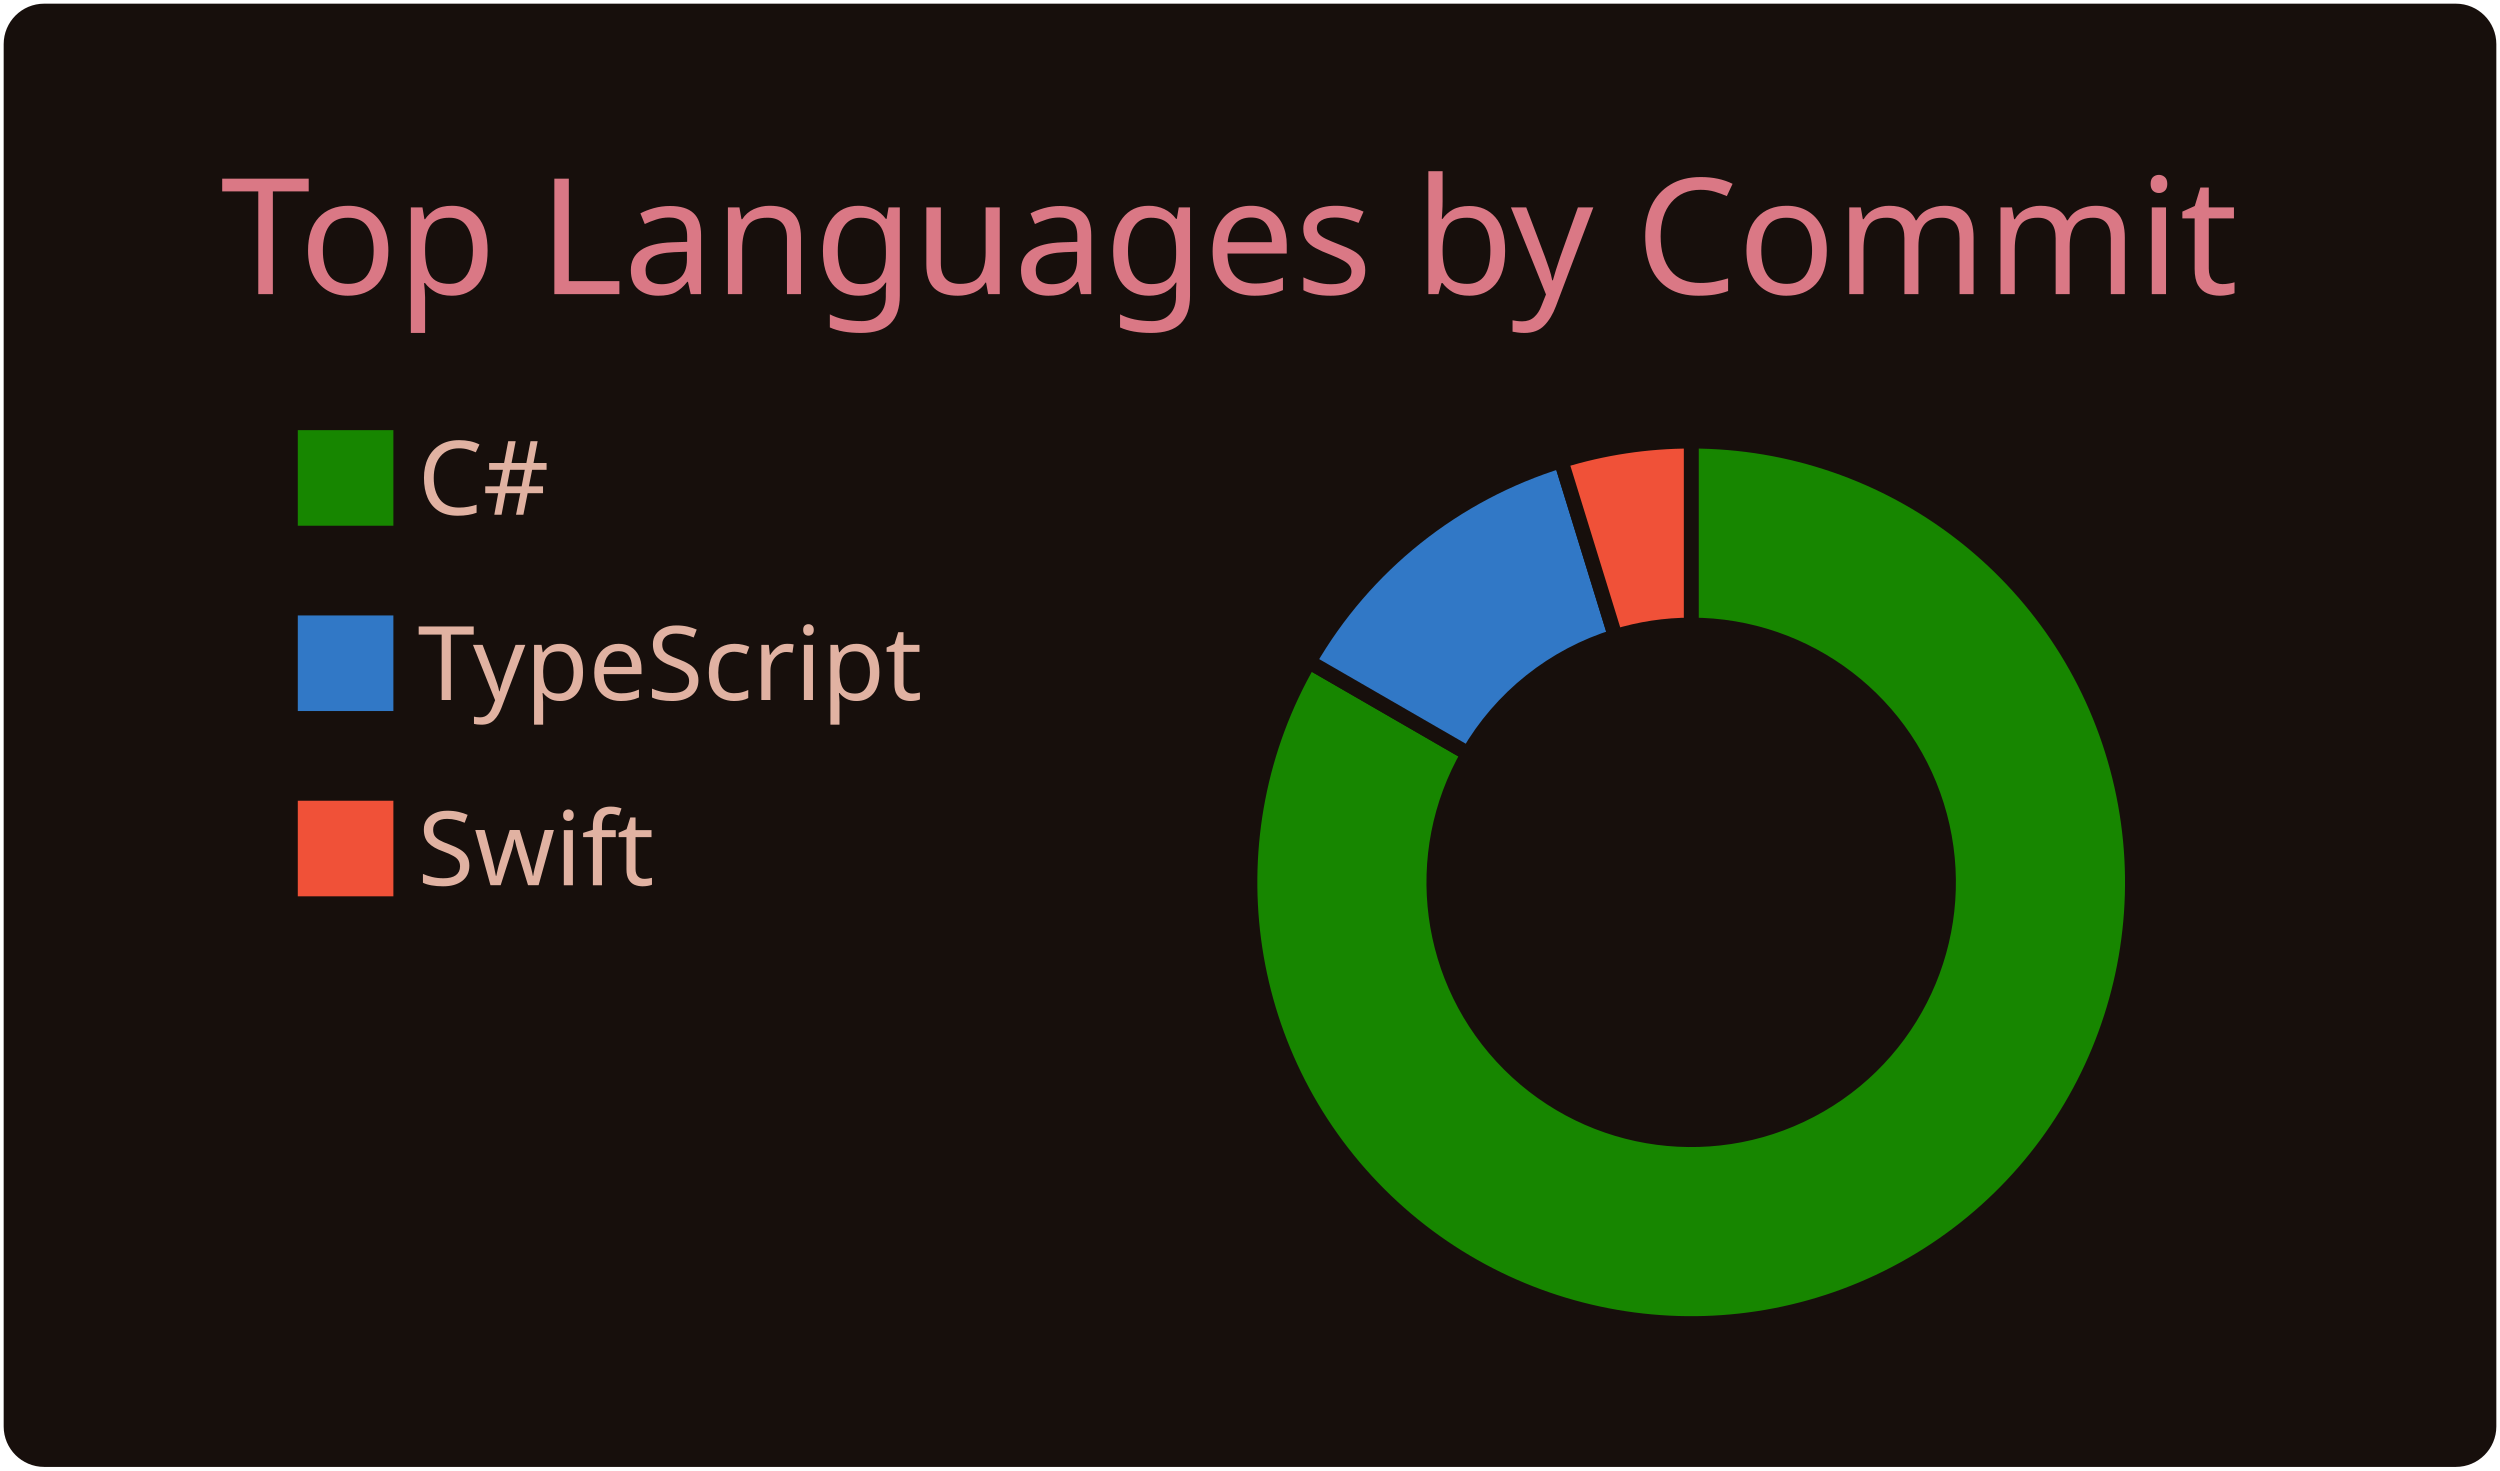
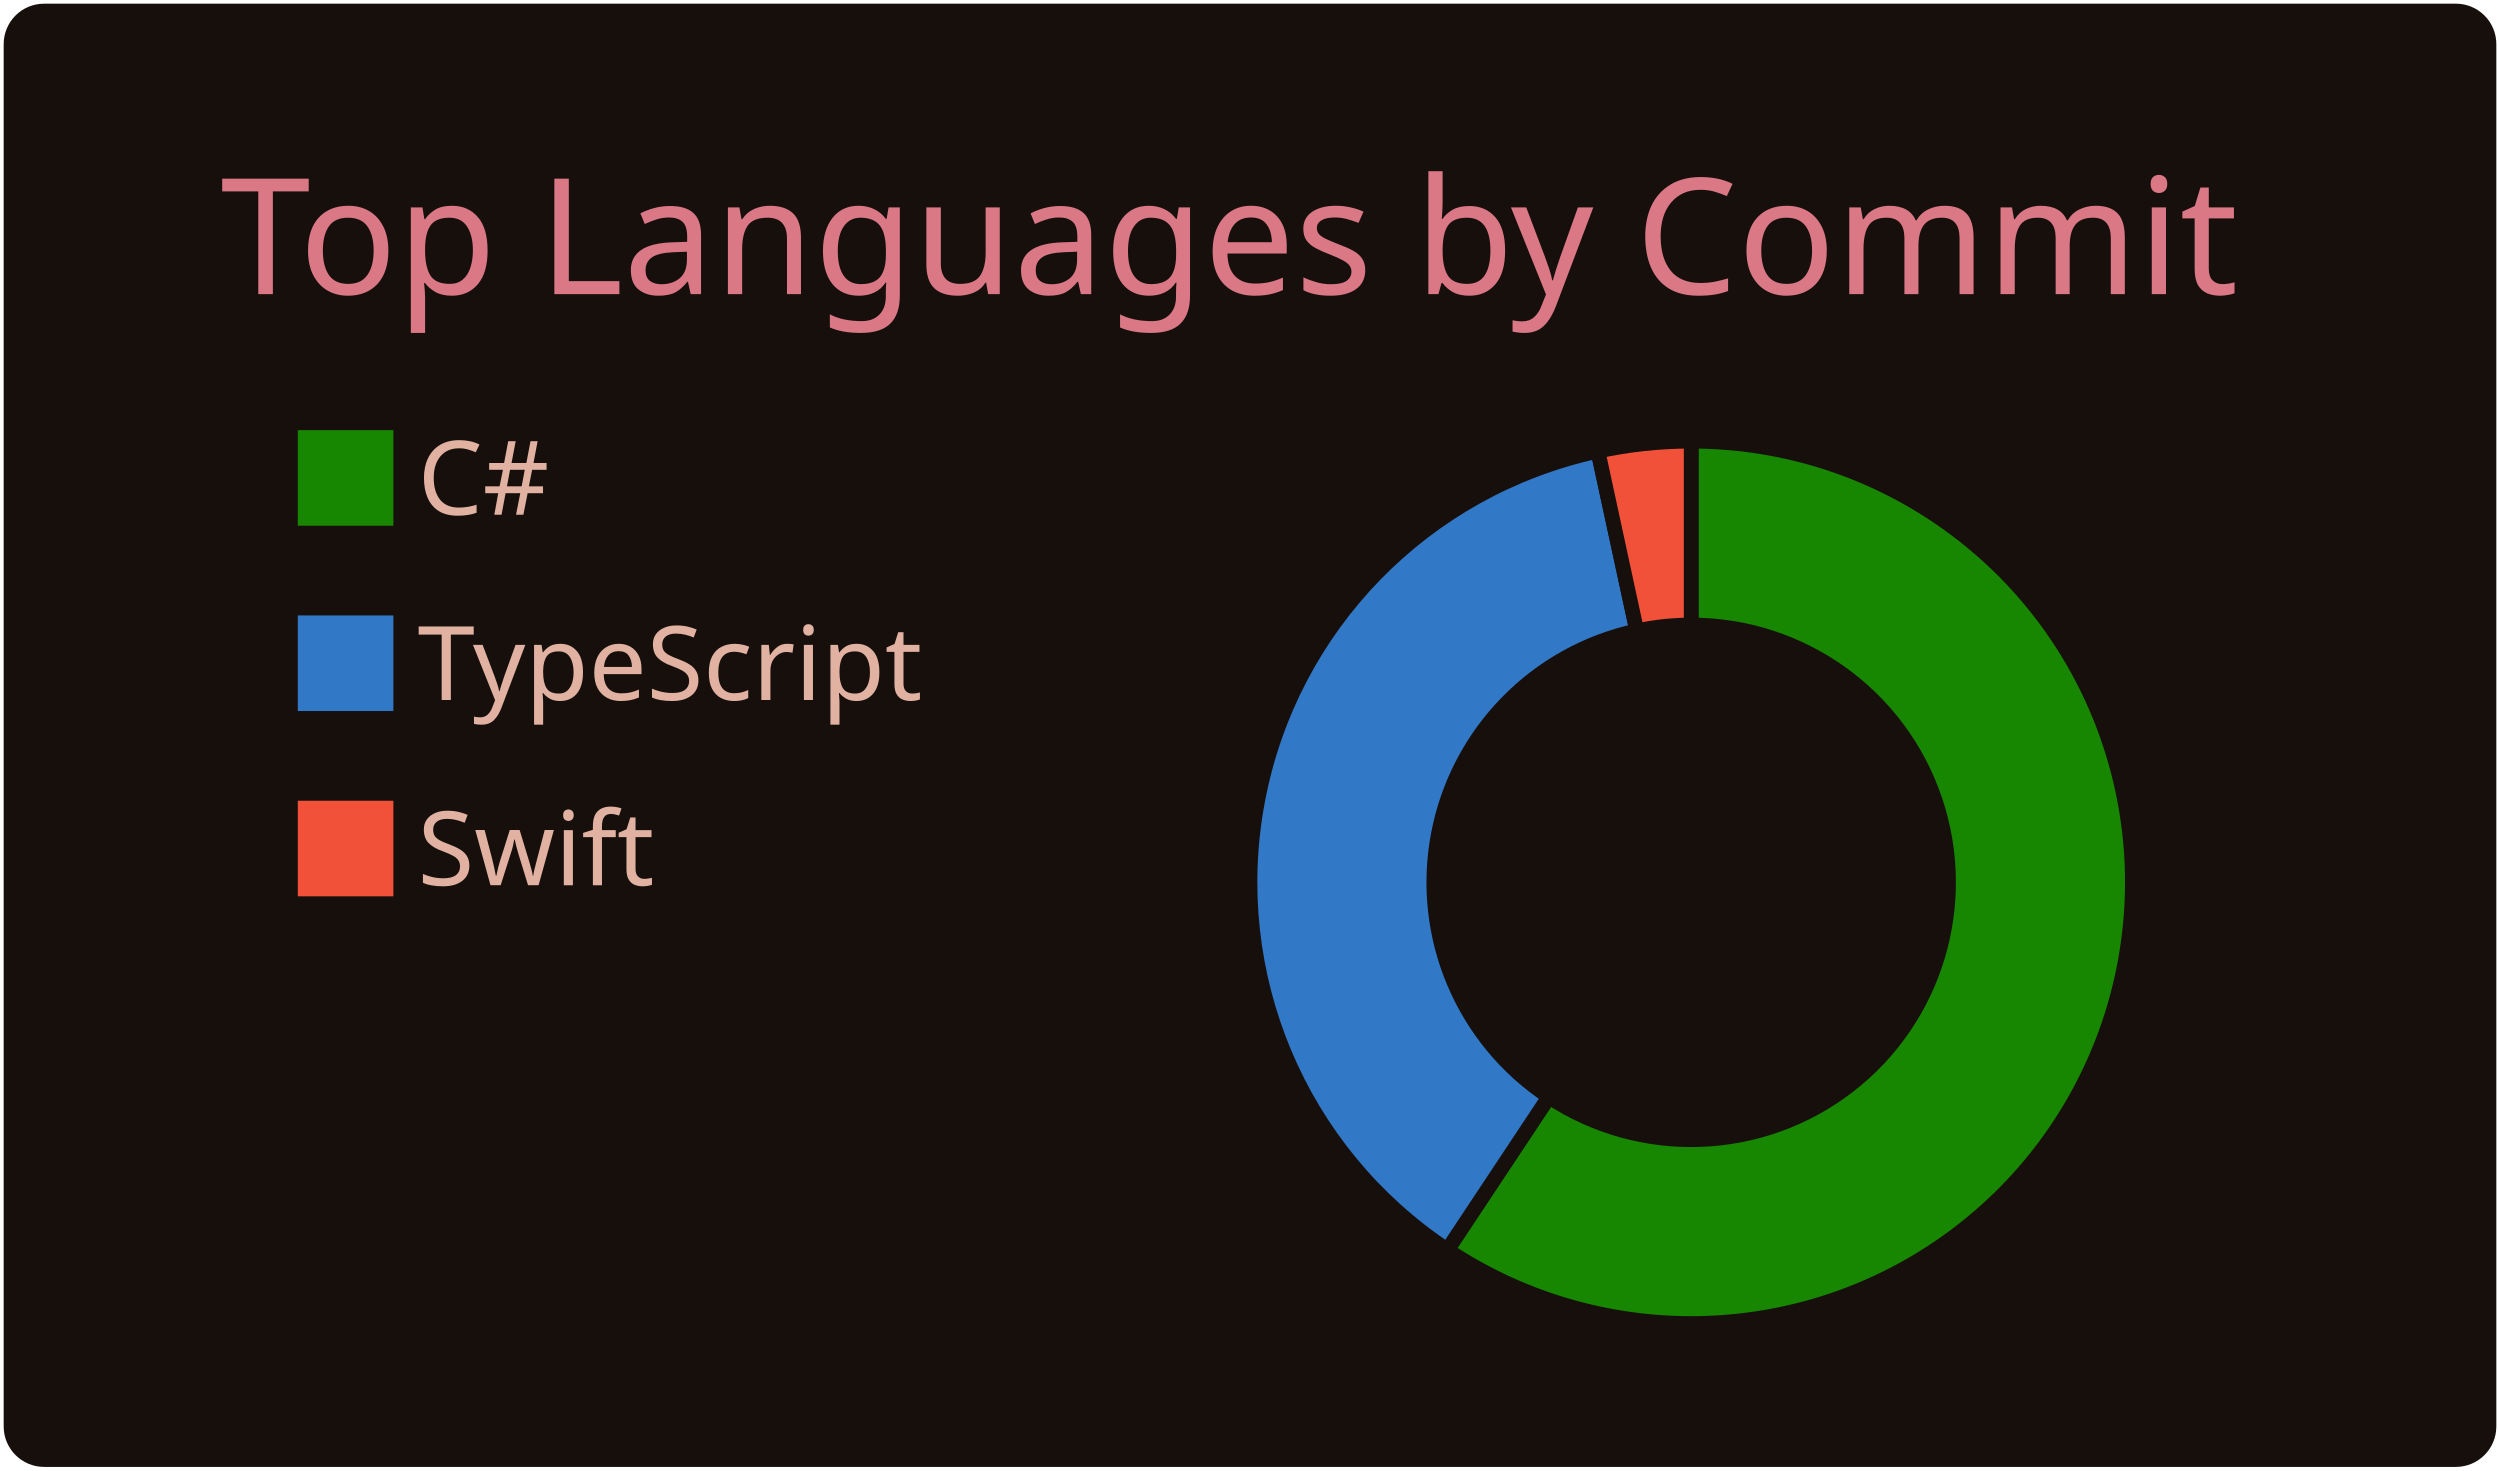
<svg xmlns="http://www.w3.org/2000/svg" width="340" height="200" viewBox="0 0 340 200">
  <style>* {
          font-family: 'Segoe UI', Ubuntu, "Helvetica Neue", Sans-Serif
        }</style>
  <rect x="1" y="1" rx="5" ry="5" height="99%" width="99.412%" stroke="#170f0c" stroke-width="1" fill="#170f0c" stroke-opacity="1" />
  <text x="30" y="40" style="font-size: 22px; fill: #da7885;">Top Languages by Commit</text>
  <g transform="translate(0,40)">
    <g transform="translate(40,0)">
      <rect y="18" width="14" height="14" fill="#178600" stroke="#170f0c" style="stroke-width: 1px;" />
      <rect y="43.2" width="14" height="14" fill="#3178c6" stroke="#170f0c" style="stroke-width: 1px;" />
      <rect y="68.4" width="14" height="14" fill="#F05138" stroke="#170f0c" style="stroke-width: 1px;" />
      <text x="16.8" y="30" style="fill: #e1b2a2; font-size: 14px;">C#</text>
      <text x="16.8" y="55.2" style="fill: #e1b2a2; font-size: 14px;">TypeScript</text>
      <text x="16.8" y="80.4" style="fill: #e1b2a2; font-size: 14px;">Swift</text>
    </g>
    <g transform="translate( 230, 80 )">
      <g class="arc">
-         <path d="M3.67394039744206e-15,-60A60,60,0,1,1,-51.962,-30L-30.311,-17.5A35,35,0,1,0,2.1431318985078682e-15,-35Z" style="fill: #178600; stroke-width: 2px;" stroke="#170f0c" />
+         <path d="M3.67394039744206e-15,-60A60,60,0,1,1,-33.168,49.999L-19.348,29.166A35,35,0,1,0,2.1431318985078682e-15,-35Z" style="fill: #178600; stroke-width: 2px;" stroke="#170f0c" />
      </g>
      <g class="arc">
-         <path d="M-51.962,-30A60,60,0,0,1,-17.685,-57.334L-10.316,-33.445A35,35,0,0,0,-30.311,-17.5Z" style="fill: #3178c6; stroke-width: 2px;" stroke="#170f0c" />
+         <path d="M-33.168,49.999A60,60,0,0,1,-12.683,-58.644L-7.398,-34.209A35,35,0,0,0,-19.348,29.166Z" style="fill: #3178c6; stroke-width: 2px;" stroke="#170f0c" />
      </g>
      <g class="arc">
-         <path d="M-17.685,-57.334A60,60,0,0,1,4.226888398968133e-14,-60L2.4656848993980778e-14,-35A35,35,0,0,0,-10.316,-33.445Z" style="fill: #F05138; stroke-width: 2px;" stroke="#170f0c" />
+         <path d="M-12.683,-58.644A60,60,0,0,1,-1.1021821192326178e-14,-60L-6.429395695523604e-15,-35A35,35,0,0,0,-7.398,-34.209Z" style="fill: #F05138; stroke-width: 2px;" stroke="#170f0c" />
      </g>
    </g>
  </g>
</svg>
